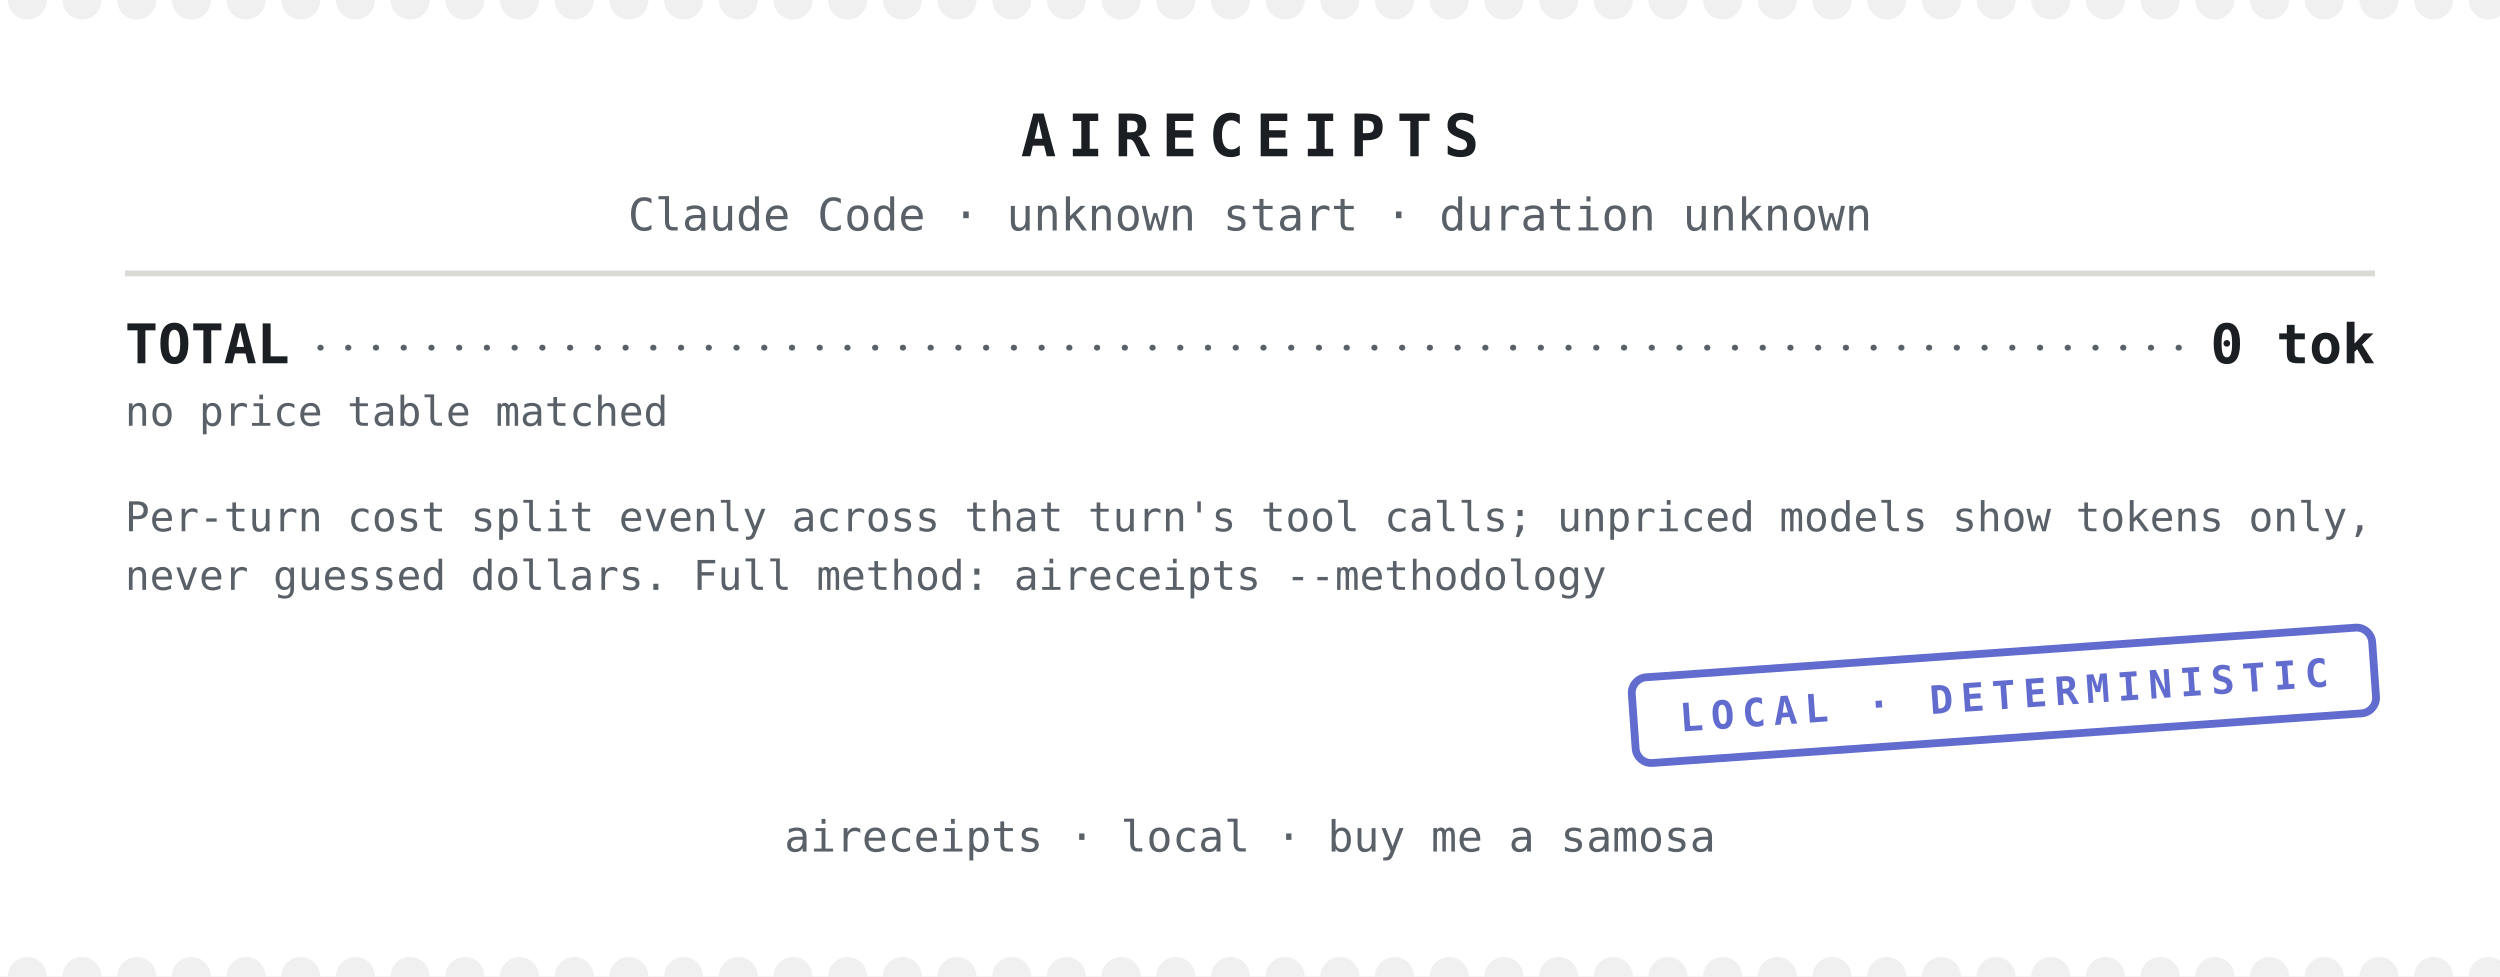
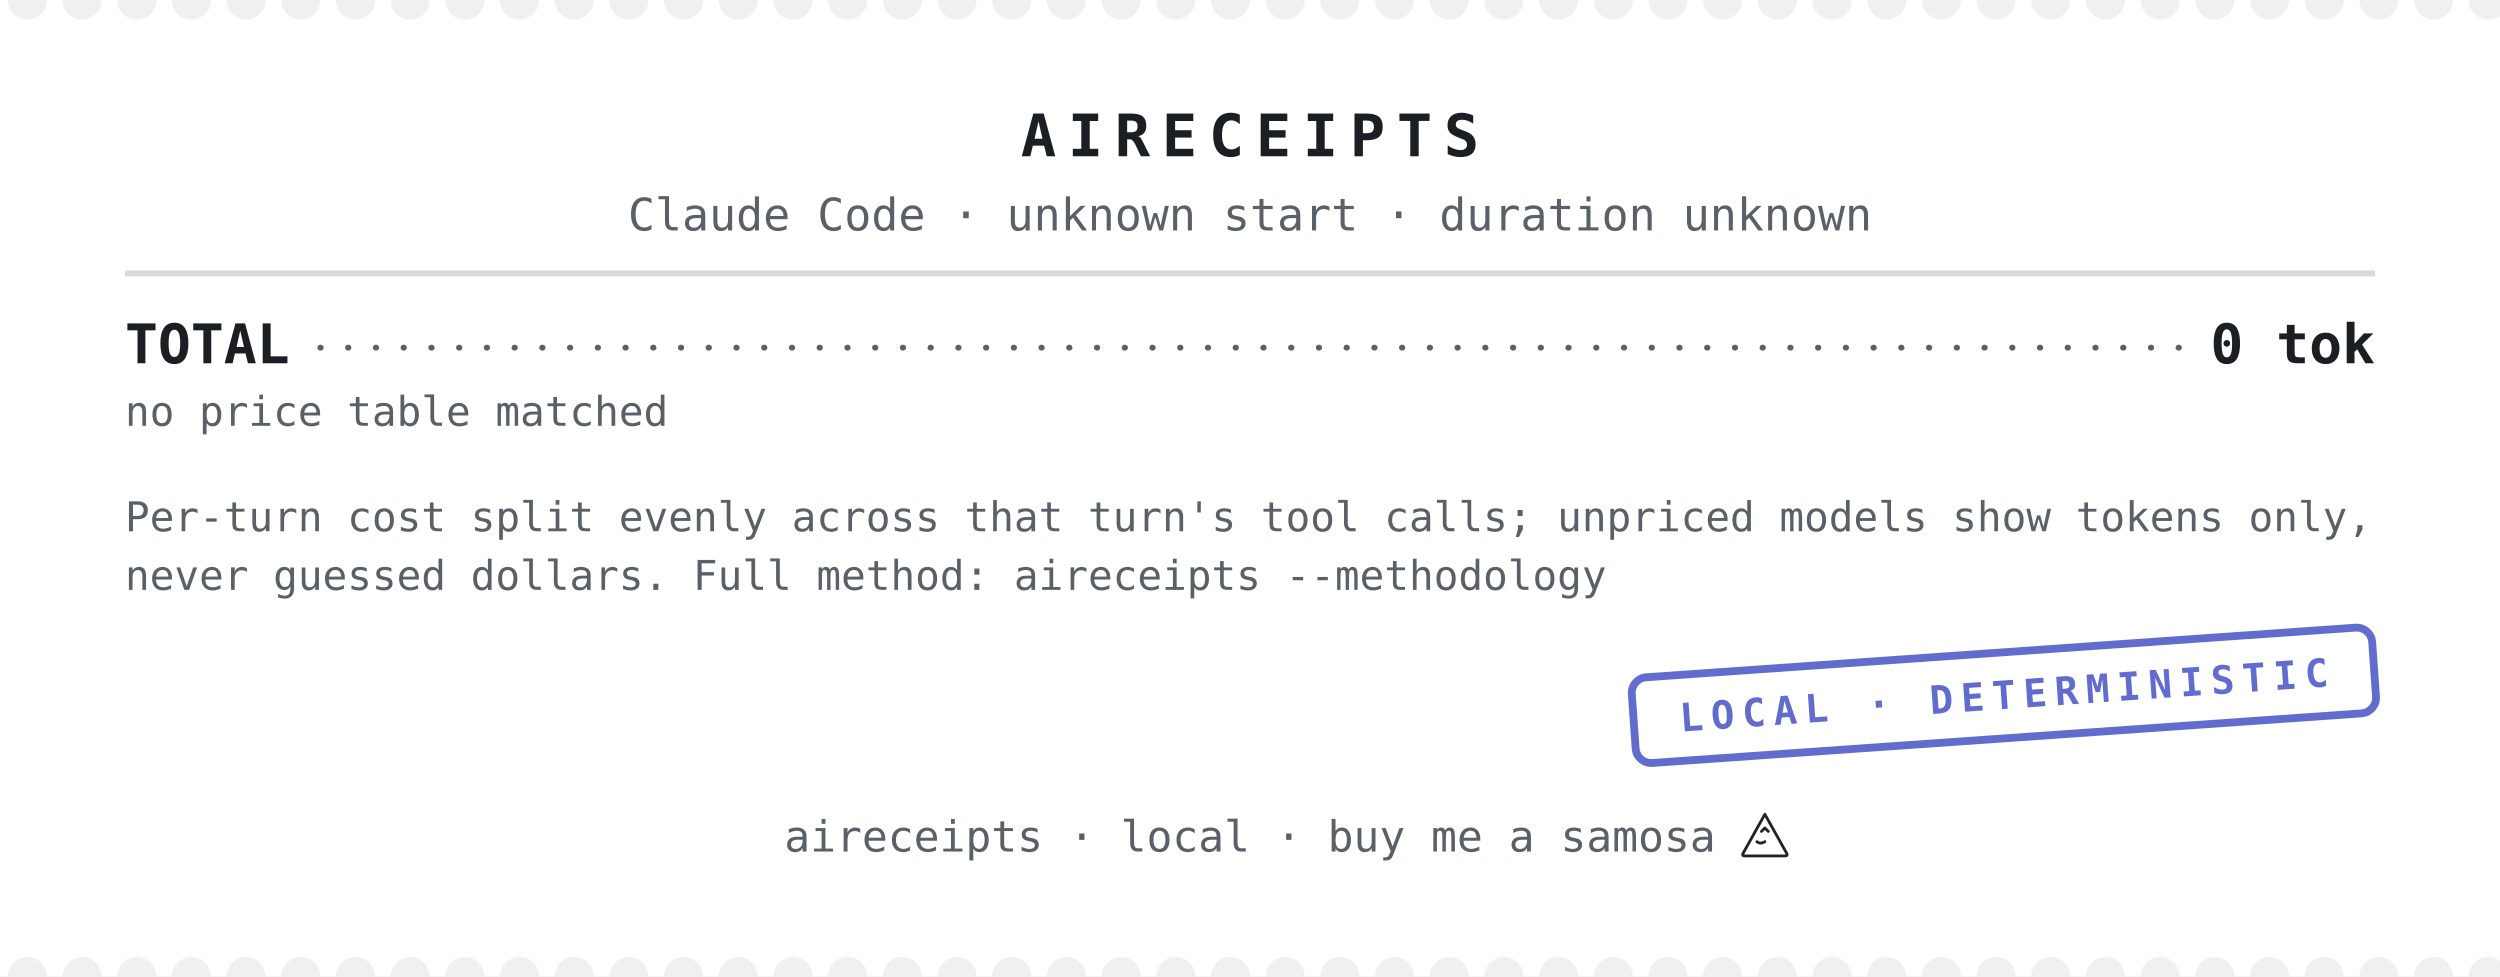
<svg xmlns="http://www.w3.org/2000/svg" width="640" height="250" viewBox="0 0 640 250" font-family="&quot;SF Mono&quot;,&quot;Cascadia Code&quot;,&quot;JetBrains Mono&quot;,Menlo,Consolas,monospace" role="img" aria-label="aireceipts cost receipt">
  <g transform="translate(0 0)">
    <defs>
      <mask id="perf-0" maskUnits="userSpaceOnUse" x="-5" y="-5" width="650" height="260">
        <rect x="0" y="0" width="640" height="250" fill="#FFFFFF" />
        <g class="perf-top">
          <circle cx="7" cy="0" r="5" fill="#000000" />
          <circle cx="21" cy="0" r="5" fill="#000000" />
          <circle cx="35" cy="0" r="5" fill="#000000" />
          <circle cx="49" cy="0" r="5" fill="#000000" />
          <circle cx="63" cy="0" r="5" fill="#000000" />
          <circle cx="77" cy="0" r="5" fill="#000000" />
          <circle cx="91" cy="0" r="5" fill="#000000" />
          <circle cx="105" cy="0" r="5" fill="#000000" />
          <circle cx="119" cy="0" r="5" fill="#000000" />
          <circle cx="133" cy="0" r="5" fill="#000000" />
          <circle cx="147" cy="0" r="5" fill="#000000" />
          <circle cx="161" cy="0" r="5" fill="#000000" />
          <circle cx="175" cy="0" r="5" fill="#000000" />
          <circle cx="189" cy="0" r="5" fill="#000000" />
          <circle cx="203" cy="0" r="5" fill="#000000" />
          <circle cx="217" cy="0" r="5" fill="#000000" />
          <circle cx="231" cy="0" r="5" fill="#000000" />
          <circle cx="245" cy="0" r="5" fill="#000000" />
          <circle cx="259" cy="0" r="5" fill="#000000" />
          <circle cx="273" cy="0" r="5" fill="#000000" />
          <circle cx="287" cy="0" r="5" fill="#000000" />
          <circle cx="301" cy="0" r="5" fill="#000000" />
          <circle cx="315" cy="0" r="5" fill="#000000" />
          <circle cx="329" cy="0" r="5" fill="#000000" />
          <circle cx="343" cy="0" r="5" fill="#000000" />
          <circle cx="357" cy="0" r="5" fill="#000000" />
          <circle cx="371" cy="0" r="5" fill="#000000" />
          <circle cx="385" cy="0" r="5" fill="#000000" />
          <circle cx="399" cy="0" r="5" fill="#000000" />
          <circle cx="413" cy="0" r="5" fill="#000000" />
          <circle cx="427" cy="0" r="5" fill="#000000" />
          <circle cx="441" cy="0" r="5" fill="#000000" />
          <circle cx="455" cy="0" r="5" fill="#000000" />
          <circle cx="469" cy="0" r="5" fill="#000000" />
          <circle cx="483" cy="0" r="5" fill="#000000" />
          <circle cx="497" cy="0" r="5" fill="#000000" />
          <circle cx="511" cy="0" r="5" fill="#000000" />
          <circle cx="525" cy="0" r="5" fill="#000000" />
          <circle cx="539" cy="0" r="5" fill="#000000" />
          <circle cx="553" cy="0" r="5" fill="#000000" />
          <circle cx="567" cy="0" r="5" fill="#000000" />
          <circle cx="581" cy="0" r="5" fill="#000000" />
          <circle cx="595" cy="0" r="5" fill="#000000" />
          <circle cx="609" cy="0" r="5" fill="#000000" />
          <circle cx="623" cy="0" r="5" fill="#000000" />
          <circle cx="637" cy="0" r="5" fill="#000000" />
        </g>
        <g class="perf-bottom">
          <circle cx="7" cy="250" r="5" fill="#000000" />
          <circle cx="21" cy="250" r="5" fill="#000000" />
          <circle cx="35" cy="250" r="5" fill="#000000" />
          <circle cx="49" cy="250" r="5" fill="#000000" />
          <circle cx="63" cy="250" r="5" fill="#000000" />
          <circle cx="77" cy="250" r="5" fill="#000000" />
          <circle cx="91" cy="250" r="5" fill="#000000" />
          <circle cx="105" cy="250" r="5" fill="#000000" />
          <circle cx="119" cy="250" r="5" fill="#000000" />
          <circle cx="133" cy="250" r="5" fill="#000000" />
          <circle cx="147" cy="250" r="5" fill="#000000" />
          <circle cx="161" cy="250" r="5" fill="#000000" />
          <circle cx="175" cy="250" r="5" fill="#000000" />
          <circle cx="189" cy="250" r="5" fill="#000000" />
          <circle cx="203" cy="250" r="5" fill="#000000" />
          <circle cx="217" cy="250" r="5" fill="#000000" />
          <circle cx="231" cy="250" r="5" fill="#000000" />
          <circle cx="245" cy="250" r="5" fill="#000000" />
          <circle cx="259" cy="250" r="5" fill="#000000" />
          <circle cx="273" cy="250" r="5" fill="#000000" />
          <circle cx="287" cy="250" r="5" fill="#000000" />
          <circle cx="301" cy="250" r="5" fill="#000000" />
          <circle cx="315" cy="250" r="5" fill="#000000" />
          <circle cx="329" cy="250" r="5" fill="#000000" />
          <circle cx="343" cy="250" r="5" fill="#000000" />
          <circle cx="357" cy="250" r="5" fill="#000000" />
          <circle cx="371" cy="250" r="5" fill="#000000" />
          <circle cx="385" cy="250" r="5" fill="#000000" />
          <circle cx="399" cy="250" r="5" fill="#000000" />
          <circle cx="413" cy="250" r="5" fill="#000000" />
          <circle cx="427" cy="250" r="5" fill="#000000" />
          <circle cx="441" cy="250" r="5" fill="#000000" />
          <circle cx="455" cy="250" r="5" fill="#000000" />
          <circle cx="469" cy="250" r="5" fill="#000000" />
          <circle cx="483" cy="250" r="5" fill="#000000" />
          <circle cx="497" cy="250" r="5" fill="#000000" />
          <circle cx="511" cy="250" r="5" fill="#000000" />
          <circle cx="525" cy="250" r="5" fill="#000000" />
          <circle cx="539" cy="250" r="5" fill="#000000" />
          <circle cx="553" cy="250" r="5" fill="#000000" />
          <circle cx="567" cy="250" r="5" fill="#000000" />
          <circle cx="581" cy="250" r="5" fill="#000000" />
          <circle cx="595" cy="250" r="5" fill="#000000" />
          <circle cx="609" cy="250" r="5" fill="#000000" />
          <circle cx="623" cy="250" r="5" fill="#000000" />
          <circle cx="637" cy="250" r="5" fill="#000000" />
        </g>
      </mask>
    </defs>
    <rect x="0" y="0" width="640" height="250" fill="#FFFFFF" mask="url(#perf-0)" />
    <text x="320" y="40" font-size="15" fill="#1B1E22" text-anchor="middle" font-weight="700" letter-spacing="3">AIRECEIPTS</text>
    <text x="320" y="59" font-size="11.5" fill="#5A6068" text-anchor="middle">Claude Code · unknown start · duration unknown</text>
    <line x1="32" y1="70" x2="608" y2="70" stroke="#D8DBD6" stroke-width="1.5" />
    <text x="32" y="93" font-size="14" fill="#1B1E22" text-anchor="start" font-weight="700">TOTAL</text>
    <text x="608" y="93" font-size="14" fill="#1B1E22" text-anchor="end" font-weight="700">0 tok</text>
    <line x1="82" y1="89" x2="558" y2="89" stroke="#5A6068" stroke-width="1.5" stroke-linecap="round" stroke-dasharray="0.1 7" />
    <text x="32" y="109" font-size="10.5" fill="#5A6068" text-anchor="start">no price table matched</text>
    <text x="32" y="136" font-size="10.5" fill="#5A6068" text-anchor="start">Per-turn cost split evenly across that turn's tool calls; unpriced models show tokens only,</text>
    <text x="32" y="151" font-size="10.5" fill="#5A6068" text-anchor="start">never guessed dollars. Full method: aireceipts --methodology</text>
    <g class="stamp" opacity="0.8" transform="rotate(-4 513 178)">
      <rect x="418" y="167" width="190" height="22" rx="4" fill="none" stroke="#3947C2" stroke-width="2" />
      <text x="513" y="181.5" font-size="10" fill="#3947C2" text-anchor="middle" font-weight="700" letter-spacing="2">LOCAL · DETERMINISTIC</text>
    </g>
    <text x="320" y="218" font-size="11" fill="#5A6068" text-anchor="middle">aireceipts · local · buy me a samosa</text>
+     <g transform="translate(444.8 207) scale(0.292)" fill="none" stroke="#1f2328" stroke-width="2.5" stroke-linejoin="round" stroke-linecap="round">
+       <path d="M24 5 L43 39 Q44.5 41.5 41.5 41.5 H6.5 Q3.5 41.5 5 39 Z" />
+       <path d="M17 29 q3 2.5 7 0" />
+       <path d="M21 20 l3 -3 3 3" />
+     </g>
  </g>
</svg>
